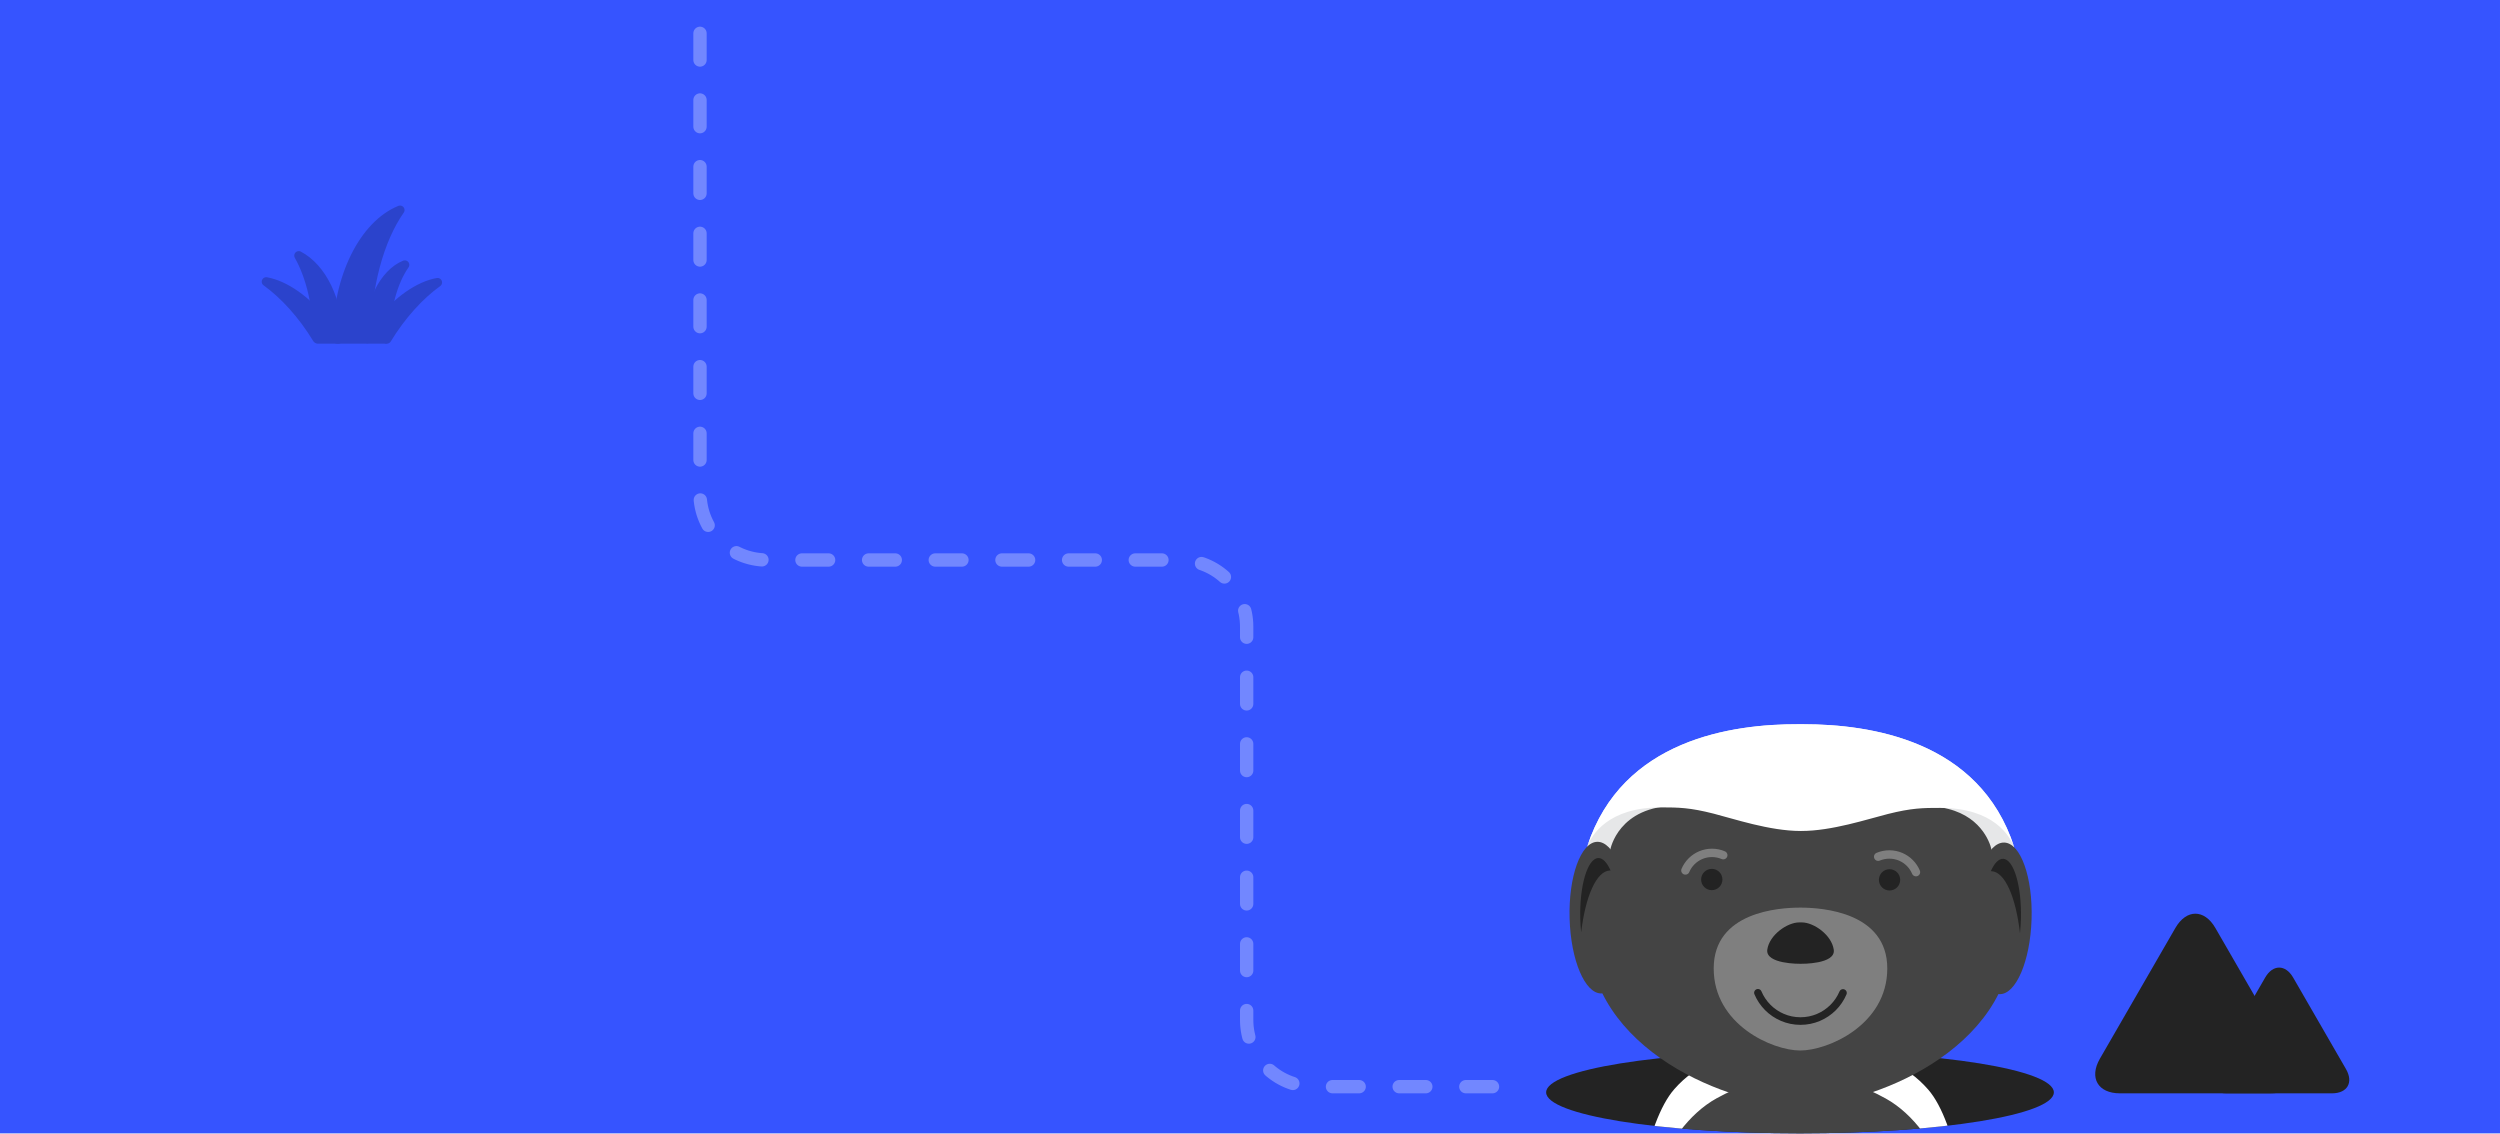
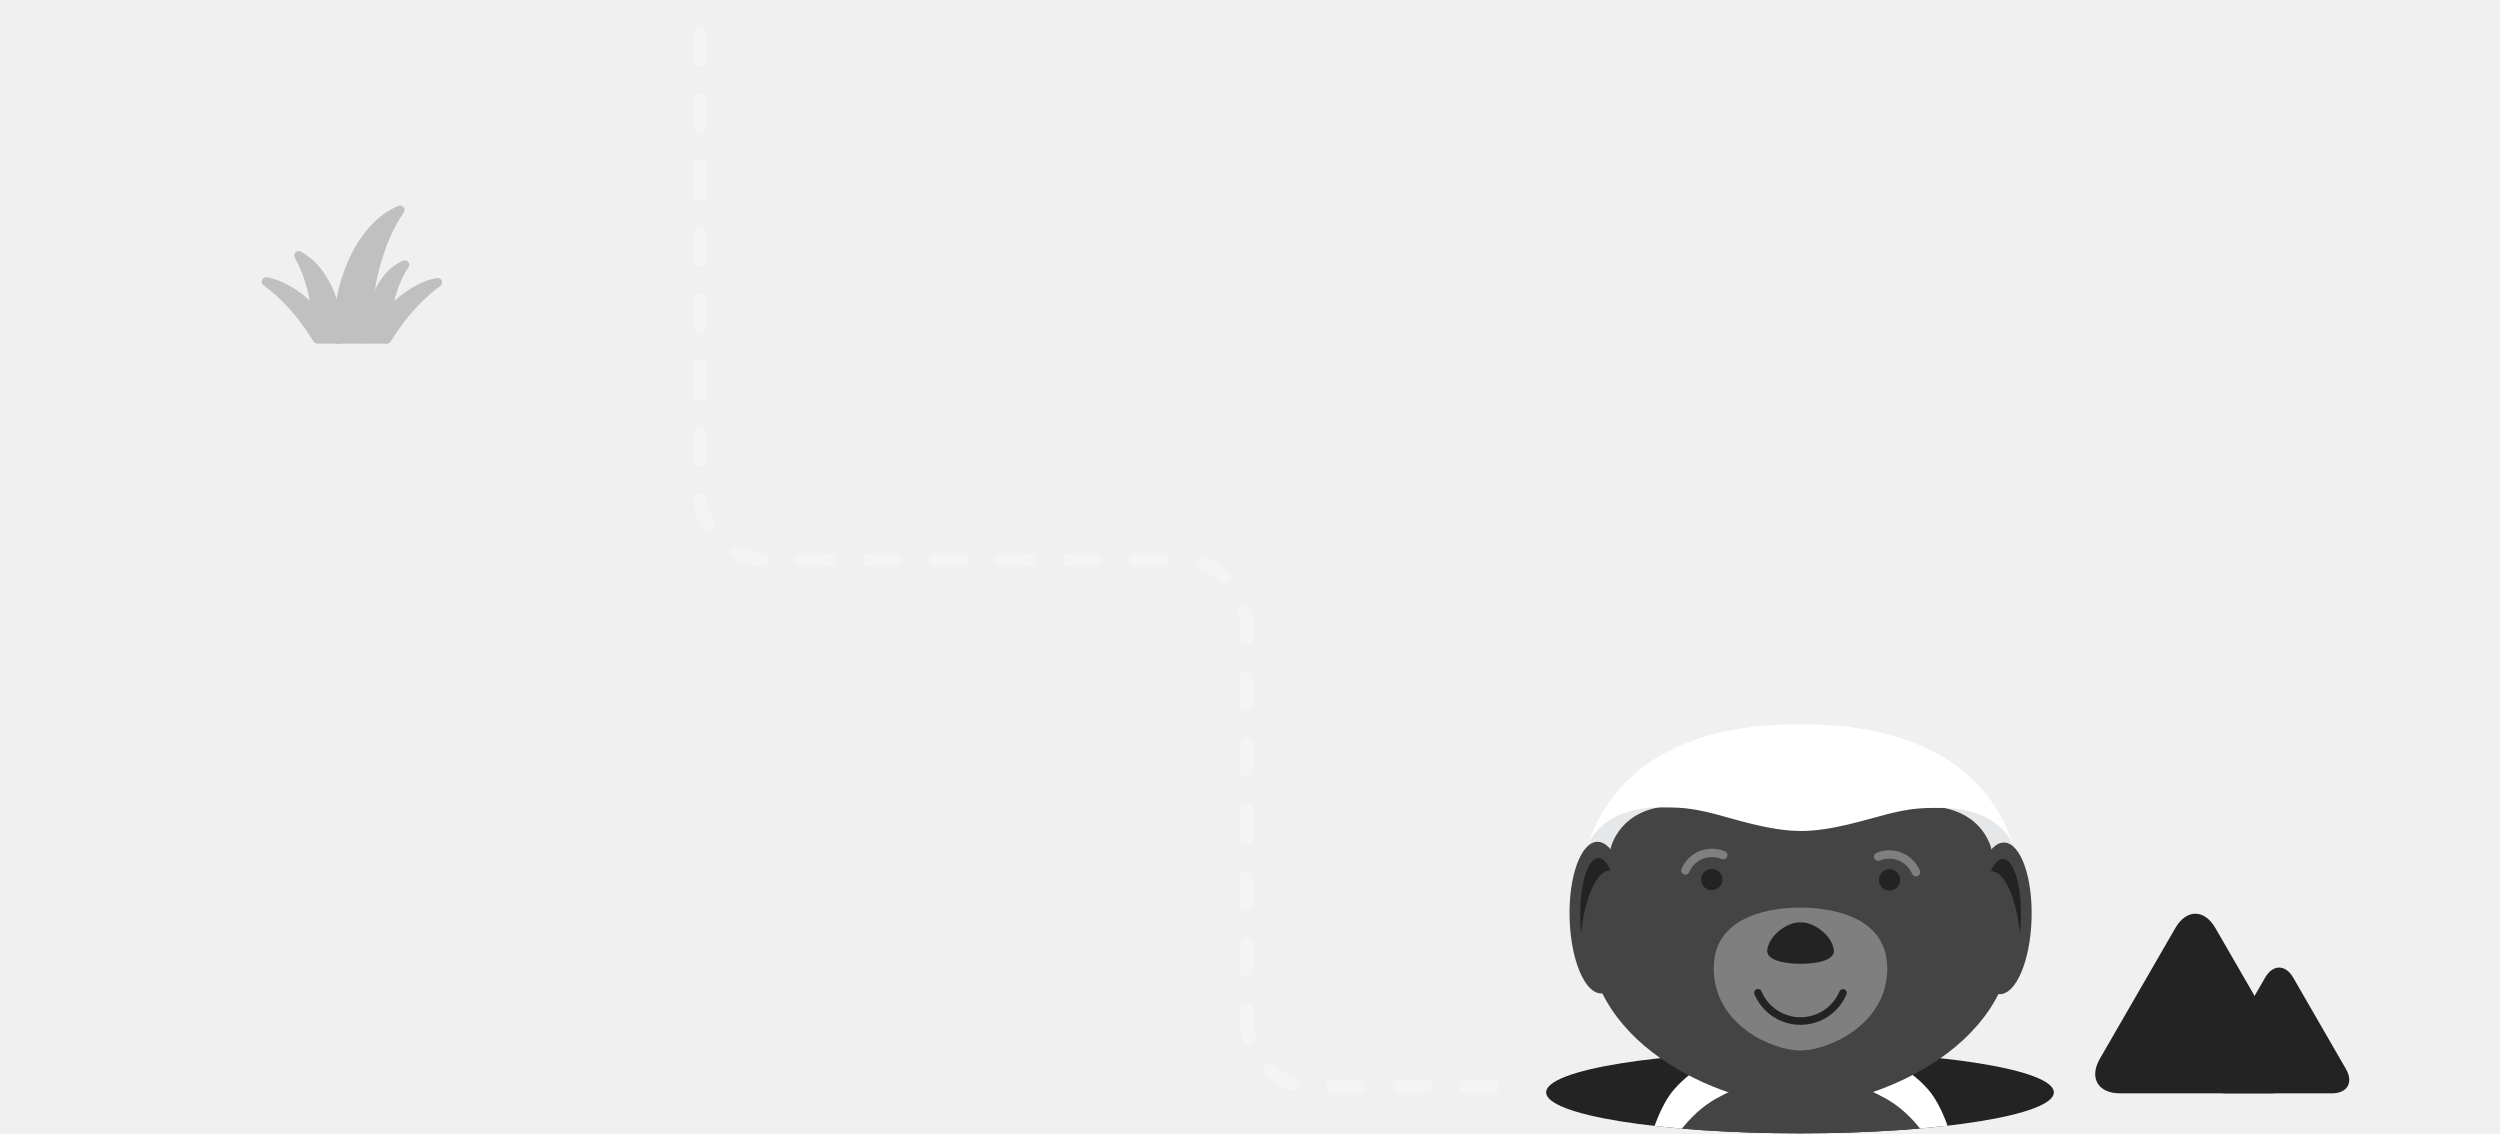
<svg xmlns="http://www.w3.org/2000/svg" xmlns:xlink="http://www.w3.org/1999/xlink" version="1.1" id="Layer_1" x="0px" y="0px" width="375px" height="170px" viewBox="0 0 375 170" enable-background="new 0 0 375 170" xml:space="preserve">
  <g>
-     <rect fill="#3654FF" width="374.999" height="170" />
    <g>
      <g>
-         <path fill="#232323" d="M317.985,164c-3.3,0-4.65-2.338-3-5.196l11.32-19.607c1.65-2.858,4.35-2.858,6,0l11.32,19.607     c1.65,2.858,0.3,5.196-3,5.196H317.985z" />
+         <path fill="#232323" d="M317.984,164c-3.299,0-4.649-2.338-3-5.195l11.32-19.607c1.65-2.858,4.35-2.858,6,0l11.32,19.607     c1.65,2.857,0.3,5.195-3,5.195H317.984z" />
      </g>
      <g>
-         <path fill="#232323" d="M333.951,164c-2.311,0-3.255-1.637-2.101-3.637l7.924-13.726c1.154-2,3.045-2,4.2,0l7.924,13.726     c1.155,2,0.211,3.637-2.1,3.637H333.951z" />
+         <path fill="#232323" d="M333.951,164c-2.311,0-3.256-1.637-2.102-3.637l7.924-13.727c1.154-2,3.045-2,4.201,0l7.924,13.727     c1.154,2,0.211,3.637-2.101,3.637H333.951z" />
      </g>
    </g>
    <g opacity="0.2">
      <path stroke="#000000" stroke-width="1.35" stroke-linejoin="round" stroke-miterlimit="10" d="M50.578,50.875h4.366    c0-7.934,1.991-14.973,5.064-19.367C54.588,33.711,50.578,41.545,50.578,50.875z" />
      <path stroke="#000000" stroke-width="1.35" stroke-linejoin="round" stroke-miterlimit="10" d="M55.293,50.875h2.514    c0-4.566,1.146-8.619,2.915-11.148C57.602,40.994,55.293,45.504,55.293,50.875z" />
      <path stroke="#000000" stroke-width="1.35" stroke-linejoin="round" stroke-miterlimit="10" d="M44.812,38.342    c1.757,3.113,2.857,7.574,2.857,12.533h3.084C50.754,45.076,48.271,40.146,44.812,38.342z" />
      <path stroke="#000000" stroke-width="1.35" stroke-linejoin="round" stroke-miterlimit="10" d="M47.562,50.754    c0.253-0.891,0.564-1.727,0.933-2.49c-2.49-3.238-5.764-5.51-8.563-6.008c2.648,1.895,5.415,4.906,7.601,8.508L47.562,50.754z" />
      <path stroke="#000000" stroke-width="1.35" stroke-linejoin="round" stroke-miterlimit="10" d="M58.036,50.873    c2.186-3.602,4.951-6.613,7.6-8.506c-2.799,0.496-6.072,2.768-8.563,6.006c0.369,0.764,0.68,1.6,0.933,2.49L58.036,50.873z" />
    </g>
    <ellipse fill="#232323" cx="269.999" cy="163.854" rx="38.078" ry="6.146" />
-     <path opacity="0.3" fill="none" stroke="#FFFFFF" stroke-width="2" stroke-linecap="round" stroke-miterlimit="10" stroke-dasharray="4,6" d="   M105,5v69c0,5.523,4.477,10,10,10h62c5.522,0,10,4.477,10,10v59c0,5.523,4.477,10,10,10h28" />
+     <path opacity="0.3" fill="none" stroke="#FFFFFF" stroke-width="2" stroke-linecap="round" stroke-miterlimit="10" stroke-dasharray="4,6" enable-background="new    " d="   M105,5v69c0,5.523,4.477,10,10,10h62c5.522,0,10,4.477,10,10v59c0,5.523,4.477,10,10,10h28" />
    <g>
-       <defs>
-         <path id="SVGID_1_" d="M308.077,93.656c0,3.395-17.049,6.146-38.078,6.146s-38.078-2.752-38.078-6.146v70.197     c0,3.395,17.049,6.146,38.078,6.146s38.078-2.752,38.078-6.146V93.656z" />
-       </defs>
-       <clipPath id="SVGID_2_">
-         <use xlink:href="#SVGID_1_" overflow="visible" />
-       </clipPath>
-       <path clip-path="url(#SVGID_2_)" fill="#444444" d="M295.913,191.236c-1.062-9.939-5.188-22.066-13.037-26.445    c-3.367-1.877-7.283-3.236-12.682-4.146c-1.281,0.211-2.477,0.451-3.605,0.715c-0.195,0.045-0.385,0.094-0.576,0.141    c-0.336,0.084-0.666,0.168-0.988,0.256c-0.203,0.055-0.406,0.111-0.605,0.17c-0.324,0.092-0.641,0.189-0.955,0.289    c-0.162,0.051-0.33,0.102-0.49,0.154c-0.449,0.148-0.889,0.303-1.316,0.465c-0.125,0.047-0.246,0.098-0.369,0.145    c-0.322,0.125-0.639,0.254-0.949,0.385c-0.145,0.062-0.287,0.125-0.43,0.189c-0.295,0.131-0.586,0.266-0.873,0.404    c-0.121,0.059-0.244,0.115-0.365,0.176c-0.398,0.197-0.789,0.4-1.17,0.611c-8.422,4.658-12.609,18.209-13.324,28.463    c-0.062,1.492-0.092,2.922-0.088,4.264c0.004,3.469,0.217,6.352,0.631,8.094c0.02,0.08,0.055,0.158,0.08,0.238    c2.094,9.539,12.629,16.807,25.332,16.83c14.225,0.025,25.773-9.039,25.795-20.248c0-0.104-0.008-0.205-0.01-0.309    C296.14,199.184,296.146,195.369,295.913,191.236z" />
-       <path clip-path="url(#SVGID_2_)" fill="#FFFFFF" d="M289.224,163.43c-3.25-3.715-7.477-5.541-15.801-5.906    c-0.131-0.006-0.268-0.01-0.4-0.016c-0.42-0.016-0.846-0.029-1.285-0.039c-0.436-0.008-0.879-0.014-1.336-0.016    c-0.053,0-0.1-0.002-0.154-0.002h-0.01c-0.016,0-0.031,0-0.047,0c-0.01,0-0.02,0-0.027,0h-0.008c-0.031,0-0.059,0-0.09,0    c-0.482,0-0.951,0.006-1.41,0.014c-0.523,0.008-1.027,0.023-1.521,0.041c-0.049,0.002-0.1,0.004-0.146,0.006    c-8.334,0.332-12.566,2.145-15.832,5.848c-4.32,4.9-6.523,18.93-6.979,29.848c0.715-10.254,4.902-23.805,13.324-28.463    c3.371-1.863,7.293-3.209,12.693-4.1c5.398,0.91,9.314,2.27,12.682,4.146c8.404,4.688,12.539,18.256,13.217,28.512    C295.677,182.383,293.524,168.346,289.224,163.43z" />
-       <g clip-path="url(#SVGID_2_)">
-         <path fill="#E6E7E8" d="M302.132,127.078c-5.191-16.135-21.781-18.428-31.586-18.445l-0.809-0.002     c-9.805-0.02-26.402,2.213-31.652,18.328l32.084,16.635L302.132,127.078" />
-         <path fill="#444444" d="M288.749,120.93c-2.33-0.004-3.83,0.02-6.99,0.914c-2.697,0.766-7.457,2.561-11.531,2.553h-0.141     c-4.076-0.006-8.83-1.82-11.525-2.594c-3.156-0.906-4.656-0.938-6.984-0.941c-8.852-0.016-10.027,6.57-10.027,6.57h-0.014     c-4.465,16.293,3.17,16.137,3.17,16.137l50.811,0.094c0,0,7.621-0.293,3.096-16.625c-0.02-0.074-0.045-0.143-0.064-0.215     C297.958,125.121,295.8,120.943,288.749,120.93z" />
-         <path fill="#444444" d="M269.952,165.891c-10.182-0.02-31.777-8.229-31.744-26.162c0.033-17.932,23.873-19.309,31.9-19.293     c8.027,0.014,31.887,1.479,31.854,19.41C301.929,157.779,280.132,165.908,269.952,165.891z" />
-         <path fill="#7F7F7F" d="M270.017,157.576c-4.156-0.008-12.977-3.875-12.961-12.332c0.018-8.455,9.752-9.107,13.031-9.102     c3.277,0.004,13.021,0.695,13.006,9.148C283.077,153.748,274.175,157.584,270.017,157.576z" />
-         <path fill="#232323" d="M270.28,138.361c1.809,0.004,4.475,1.895,4.785,4.094c0.311,2.201-4.914,2.113-4.914,2.113h-0.15     c0,0-5.225,0.068-4.906-2.133c0.316-2.197,2.992-4.078,4.799-4.074H270.28z" />
-         <path fill="none" stroke="#7F7F7F" stroke-width="1.257" stroke-linecap="round" stroke-miterlimit="10" d="M252.81,130.57     c0.219-0.52,0.537-0.986,0.93-1.377s0.859-0.707,1.377-0.924c0.518-0.219,1.088-0.338,1.686-0.338     c0.6,0.002,1.168,0.125,1.686,0.346" />
-         <path fill="none" stroke="#7F7F7F" stroke-width="1.257" stroke-linecap="round" stroke-miterlimit="10" d="M287.396,130.822     c-0.219-0.518-0.535-0.986-0.926-1.377c-0.391-0.393-0.857-0.711-1.373-0.93c-0.518-0.221-1.088-0.342-1.686-0.344     c-0.598,0-1.168,0.119-1.686,0.336" />
-         <g>
-           <circle fill="#232323" cx="256.767" cy="131.927" r="1.598" />
-           <circle fill="#232323" cx="283.432" cy="131.977" r="1.597" />
+       <g>
+         <defs>
+           <path id="SVGID_1_" d="M308.077,93.656c0,3.395-17.05,6.146-38.078,6.146s-38.078-2.752-38.078-6.146v70.197      c0,3.395,17.05,6.146,38.078,6.146s38.078-2.752,38.078-6.146V93.656z" />
+         </defs>
+         <clipPath id="SVGID_2_">
+           <use xlink:href="#SVGID_1_" overflow="visible" />
+         </clipPath>
+         <path clip-path="url(#SVGID_2_)" fill="#444444" d="M295.913,191.236c-1.062-9.939-5.188-22.066-13.037-26.445     c-3.367-1.877-7.283-3.236-12.683-4.146c-1.28,0.211-2.477,0.451-3.604,0.715c-0.194,0.045-0.385,0.095-0.575,0.142     c-0.337,0.084-0.666,0.168-0.988,0.256c-0.203,0.056-0.406,0.111-0.605,0.17c-0.324,0.093-0.641,0.189-0.955,0.289     c-0.162,0.052-0.33,0.103-0.49,0.154c-0.449,0.147-0.889,0.303-1.315,0.465c-0.125,0.047-0.246,0.099-0.369,0.146     c-0.322,0.125-0.64,0.254-0.949,0.385c-0.146,0.062-0.286,0.125-0.43,0.189c-0.295,0.131-0.586,0.266-0.873,0.403     c-0.121,0.06-0.244,0.115-0.365,0.176c-0.397,0.197-0.789,0.4-1.17,0.611c-8.422,4.657-12.608,18.209-13.323,28.463     c-0.062,1.492-0.093,2.922-0.089,4.265c0.005,3.469,0.218,6.352,0.632,8.094c0.02,0.08,0.055,0.158,0.08,0.238     c2.094,9.538,12.629,16.807,25.331,16.829c14.226,0.025,25.773-9.039,25.796-20.248c0-0.104-0.009-0.204-0.011-0.309     C296.141,199.184,296.146,195.369,295.913,191.236z" />
+       </g>
+       <g>
+         <defs>
+           <path id="SVGID_3_" d="M308.077,93.656c0,3.395-17.05,6.146-38.078,6.146s-38.078-2.752-38.078-6.146v70.197      c0,3.395,17.05,6.146,38.078,6.146s38.078-2.752,38.078-6.146V93.656z" />
+         </defs>
+         <clipPath id="SVGID_4_">
+           <use xlink:href="#SVGID_3_" overflow="visible" />
+         </clipPath>
+         <path clip-path="url(#SVGID_4_)" fill="#FFFFFF" d="M289.225,163.43c-3.25-3.715-7.478-5.541-15.802-5.906     c-0.131-0.006-0.269-0.01-0.399-0.016c-0.42-0.016-0.847-0.029-1.285-0.039c-0.437-0.008-0.879-0.014-1.336-0.016     c-0.053,0-0.101-0.002-0.154-0.002h-0.01c-0.016,0-0.031,0-0.047,0c-0.01,0-0.021,0-0.027,0h-0.008c-0.031,0-0.059,0-0.09,0     c-0.482,0-0.951,0.006-1.41,0.014c-0.523,0.008-1.027,0.023-1.521,0.041c-0.049,0.002-0.1,0.004-0.146,0.006     c-8.334,0.332-12.566,2.146-15.832,5.848c-4.32,4.9-6.523,18.931-6.979,29.849c0.715-10.254,4.902-23.806,13.324-28.463     c3.371-1.863,7.293-3.209,12.693-4.101c5.397,0.91,9.313,2.271,12.682,4.146c8.404,4.688,12.539,18.256,13.217,28.512     C295.677,182.383,293.523,168.346,289.225,163.43z" />
+       </g>
+       <g>
+         <defs>
+           <path id="SVGID_5_" d="M308.077,93.656c0,3.395-17.05,6.146-38.078,6.146s-38.078-2.752-38.078-6.146v70.197      c0,3.395,17.05,6.146,38.078,6.146s38.078-2.752,38.078-6.146V93.656z" />
+         </defs>
+         <clipPath id="SVGID_6_">
+           <use xlink:href="#SVGID_5_" overflow="visible" />
+         </clipPath>
+         <g clip-path="url(#SVGID_6_)">
+           <path fill="#E6E7E8" d="M302.132,127.078c-5.19-16.135-21.78-18.428-31.586-18.445l-0.81-0.002      c-9.805-0.02-26.401,2.213-31.651,18.328l32.084,16.635L302.132,127.078" />
+           <path fill="#444444" d="M288.749,120.93c-2.33-0.004-3.83,0.021-6.99,0.914c-2.696,0.766-7.457,2.561-11.53,2.553h-0.142      c-4.075-0.006-8.83-1.819-11.524-2.594c-3.156-0.906-4.656-0.938-6.984-0.941c-8.852-0.016-10.027,6.57-10.027,6.57h-0.014      c-4.465,16.293,3.17,16.137,3.17,16.137l50.811,0.095c0,0,7.621-0.293,3.097-16.625c-0.021-0.074-0.046-0.144-0.064-0.215      C297.958,125.121,295.8,120.943,288.749,120.93z" />
+           <path fill="#444444" d="M269.952,165.891c-10.183-0.02-31.777-8.229-31.744-26.162c0.033-17.932,23.873-19.309,31.899-19.293      c8.027,0.015,31.888,1.479,31.854,19.41C301.93,157.779,280.132,165.908,269.952,165.891z" />
+           <path fill="#7F7F7F" d="M270.018,157.576c-4.156-0.008-12.978-3.875-12.961-12.332c0.018-8.455,9.752-9.107,13.03-9.102      c3.277,0.004,13.021,0.694,13.006,9.147C283.077,153.748,274.175,157.584,270.018,157.576z" />
+           <path fill="#232323" d="M270.279,138.361c1.81,0.004,4.476,1.895,4.785,4.094c0.312,2.201-4.914,2.113-4.914,2.113h-0.149      c0,0-5.226,0.067-4.905-2.133c0.315-2.197,2.991-4.078,4.799-4.074H270.279z" />
+           <path fill="none" stroke="#7F7F7F" stroke-width="1.257" stroke-linecap="round" stroke-miterlimit="10" d="M252.811,130.57      c0.219-0.521,0.537-0.986,0.93-1.377c0.393-0.392,0.859-0.707,1.377-0.924c0.518-0.22,1.088-0.338,1.686-0.338      c0.6,0.002,1.168,0.125,1.686,0.346" />
+           <path fill="none" stroke="#7F7F7F" stroke-width="1.257" stroke-linecap="round" stroke-miterlimit="10" d="M287.396,130.822      c-0.22-0.518-0.535-0.986-0.926-1.377c-0.392-0.394-0.857-0.711-1.373-0.93c-0.519-0.222-1.089-0.343-1.687-0.345      c-0.599,0-1.168,0.119-1.687,0.336" />
+           <g>
+             <circle fill="#232323" cx="256.768" cy="131.927" r="1.598" />
+             <circle fill="#232323" cx="283.432" cy="131.977" r="1.597" />
+           </g>
+           <path fill="#444444" d="M244.354,137.516c0.179,6.281-1.676,11.428-4.139,11.498c-2.461,0.066-4.6-4.969-4.775-11.246      c-0.176-6.278,1.679-11.424,4.136-11.496C242.038,126.203,244.18,131.238,244.354,137.516z" />
+           <path fill="#444444" d="M295.823,137.611c-0.199,6.279,1.633,11.434,4.098,11.512c2.459,0.076,4.617-4.951,4.813-11.227      c0.201-6.281-1.633-11.433-4.094-11.513C298.18,126.305,296.021,131.334,295.823,137.611z" />
+           <path fill="#232323" d="M298.712,130.678c2.024,0.078,3.666,3.902,4.285,9.303c0.071-0.678,0.123-1.385,0.144-2.114      c0.131-4.935-1.064-8.982-2.668-9.046c-0.683-0.026-1.328,0.679-1.855,1.869C298.646,130.689,298.68,130.676,298.712,130.678z" />
+           <path fill="#232323" d="M241.493,130.572c-2.027,0.072-3.683,3.891-4.32,9.287c-0.069-0.68-0.118-1.385-0.135-2.117      c-0.113-4.934,1.099-8.979,2.7-9.035c0.683-0.021,1.324,0.686,1.851,1.877C241.557,130.584,241.525,130.572,241.493,130.572z" />
+           <path fill="#FFFFFF" d="M270.046,124.645c-4.598-0.008-9.961-1.821-13-2.598c-3.562-0.906-5.254-0.936-7.883-0.941      c-7.953-0.016-10.406,4.152-11.078,5.854c5.25-16.114,21.849-18.349,31.651-18.328l0.81,0.002      c9.806,0.019,26.396,2.312,31.586,18.445c-0.666-1.703-3.104-5.881-11.057-5.896c-2.628-0.004-4.322,0.02-7.886,0.914      c-3.045,0.764-8.412,2.557-13.012,2.549h-0.132V124.645z" />
+           <path fill="none" stroke="#232323" stroke-width="1.139" stroke-linecap="round" stroke-miterlimit="10" d="M276.448,148.941      c-0.353,0.828-0.859,1.574-1.486,2.199c-0.629,0.625-1.375,1.129-2.205,1.479c-0.829,0.35-1.739,0.541-2.696,0.539      c-0.955-0.002-1.867-0.195-2.693-0.549c-0.826-0.353-1.574-0.857-2.199-1.486s-1.131-1.377-1.48-2.205" />
        </g>
-         <path fill="#444444" d="M244.354,137.516c0.178,6.281-1.676,11.428-4.139,11.498c-2.461,0.066-4.6-4.969-4.775-11.246     c-0.176-6.279,1.678-11.424,4.135-11.496C242.038,126.203,244.179,131.238,244.354,137.516z" />
-         <path fill="#444444" d="M295.823,137.611c-0.199,6.279,1.633,11.434,4.098,11.512c2.459,0.076,4.617-4.951,4.814-11.227     c0.201-6.281-1.633-11.432-4.094-11.512C298.179,126.305,296.022,131.334,295.823,137.611z" />
-         <path fill="#232323" d="M298.712,130.678c2.025,0.078,3.666,3.902,4.285,9.303c0.072-0.678,0.123-1.385,0.143-2.115     c0.131-4.934-1.064-8.982-2.668-9.045c-0.682-0.027-1.328,0.678-1.855,1.869C298.647,130.689,298.679,130.676,298.712,130.678z" />
-         <path fill="#232323" d="M241.493,130.572c-2.027,0.072-3.682,3.891-4.32,9.287c-0.07-0.68-0.119-1.385-0.135-2.117     c-0.113-4.934,1.098-8.979,2.701-9.035c0.682-0.021,1.324,0.686,1.85,1.877C241.556,130.584,241.526,130.572,241.493,130.572z" />
-         <path fill="#FFFFFF" d="M270.046,124.645c-4.598-0.008-9.961-1.822-13-2.598c-3.561-0.906-5.254-0.936-7.883-0.941     c-7.953-0.016-10.406,4.152-11.078,5.854c5.25-16.115,21.848-18.348,31.652-18.328l0.809,0.002     c9.805,0.018,26.395,2.311,31.586,18.445c-0.666-1.703-3.104-5.881-11.057-5.896c-2.627-0.004-4.322,0.02-7.885,0.914     c-3.045,0.764-8.412,2.557-13.012,2.549H270.046z" />
-         <path fill="none" stroke="#232323" stroke-width="1.139" stroke-linecap="round" stroke-miterlimit="10" d="M276.448,148.941     c-0.352,0.828-0.859,1.574-1.486,2.199c-0.629,0.625-1.375,1.129-2.205,1.479s-1.74,0.541-2.697,0.539     c-0.955-0.002-1.867-0.195-2.693-0.549c-0.826-0.352-1.574-0.857-2.199-1.486s-1.131-1.377-1.48-2.205" />
      </g>
    </g>
  </g>
</svg>
